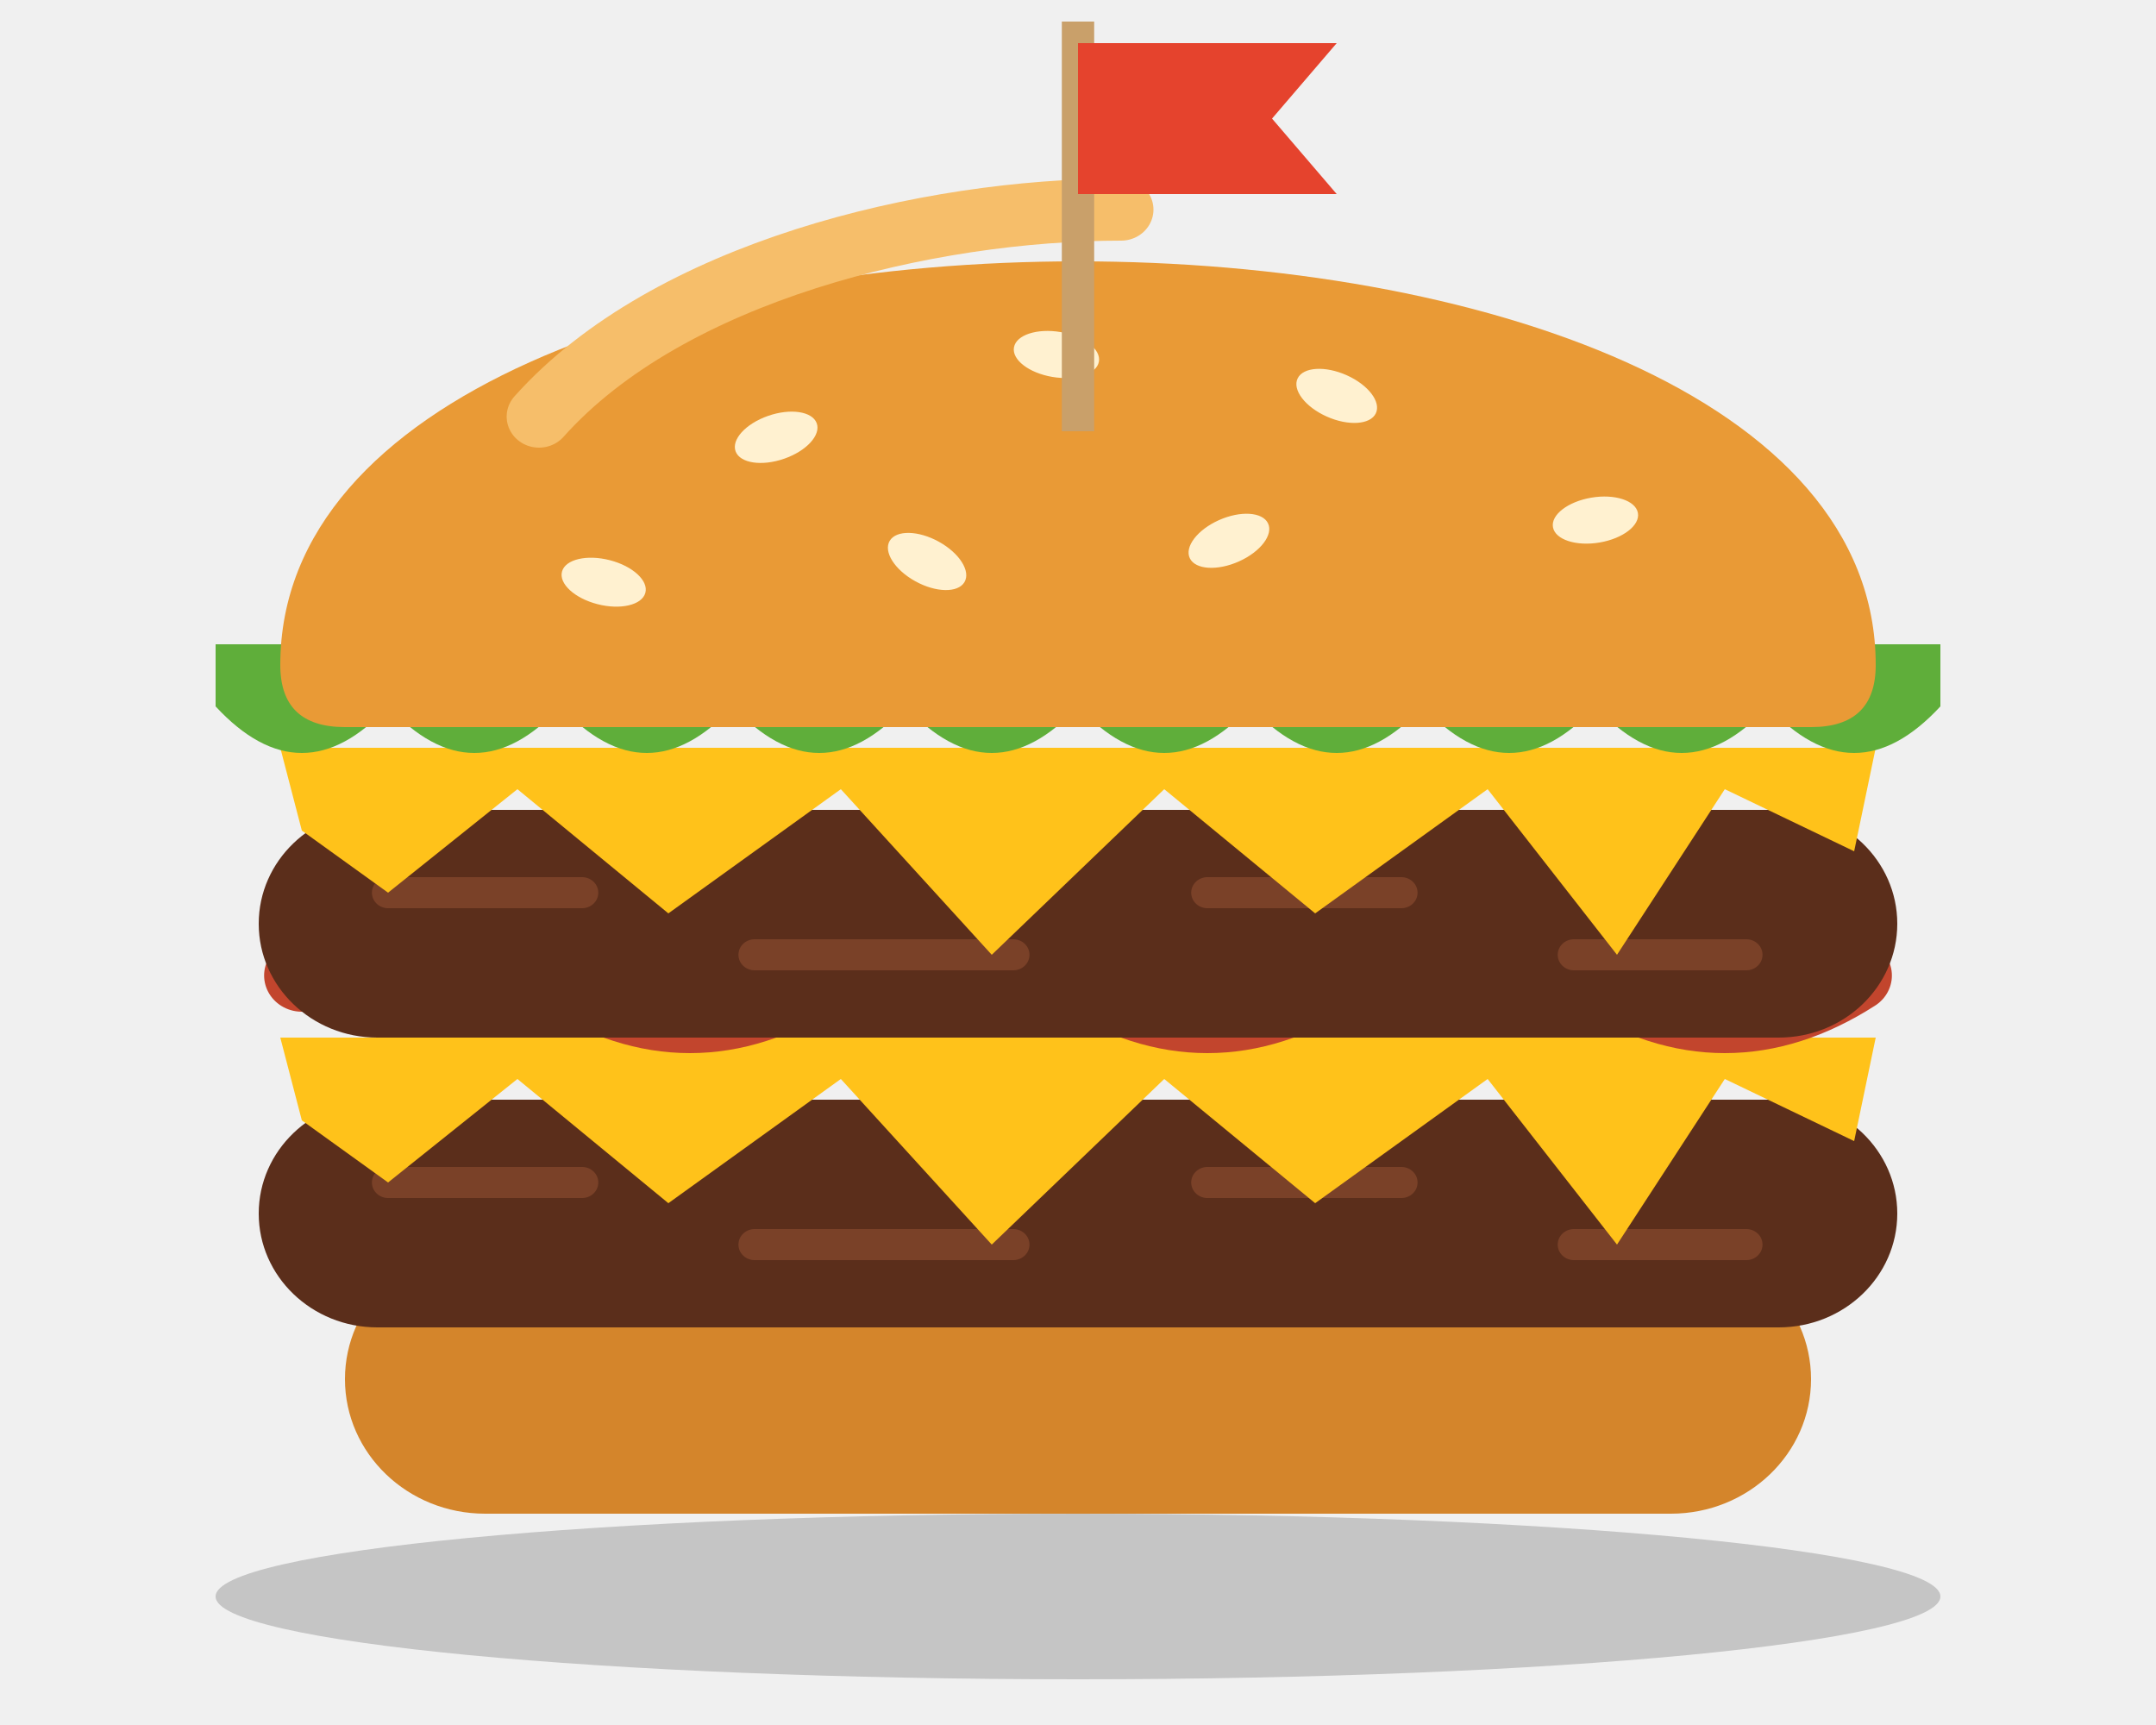
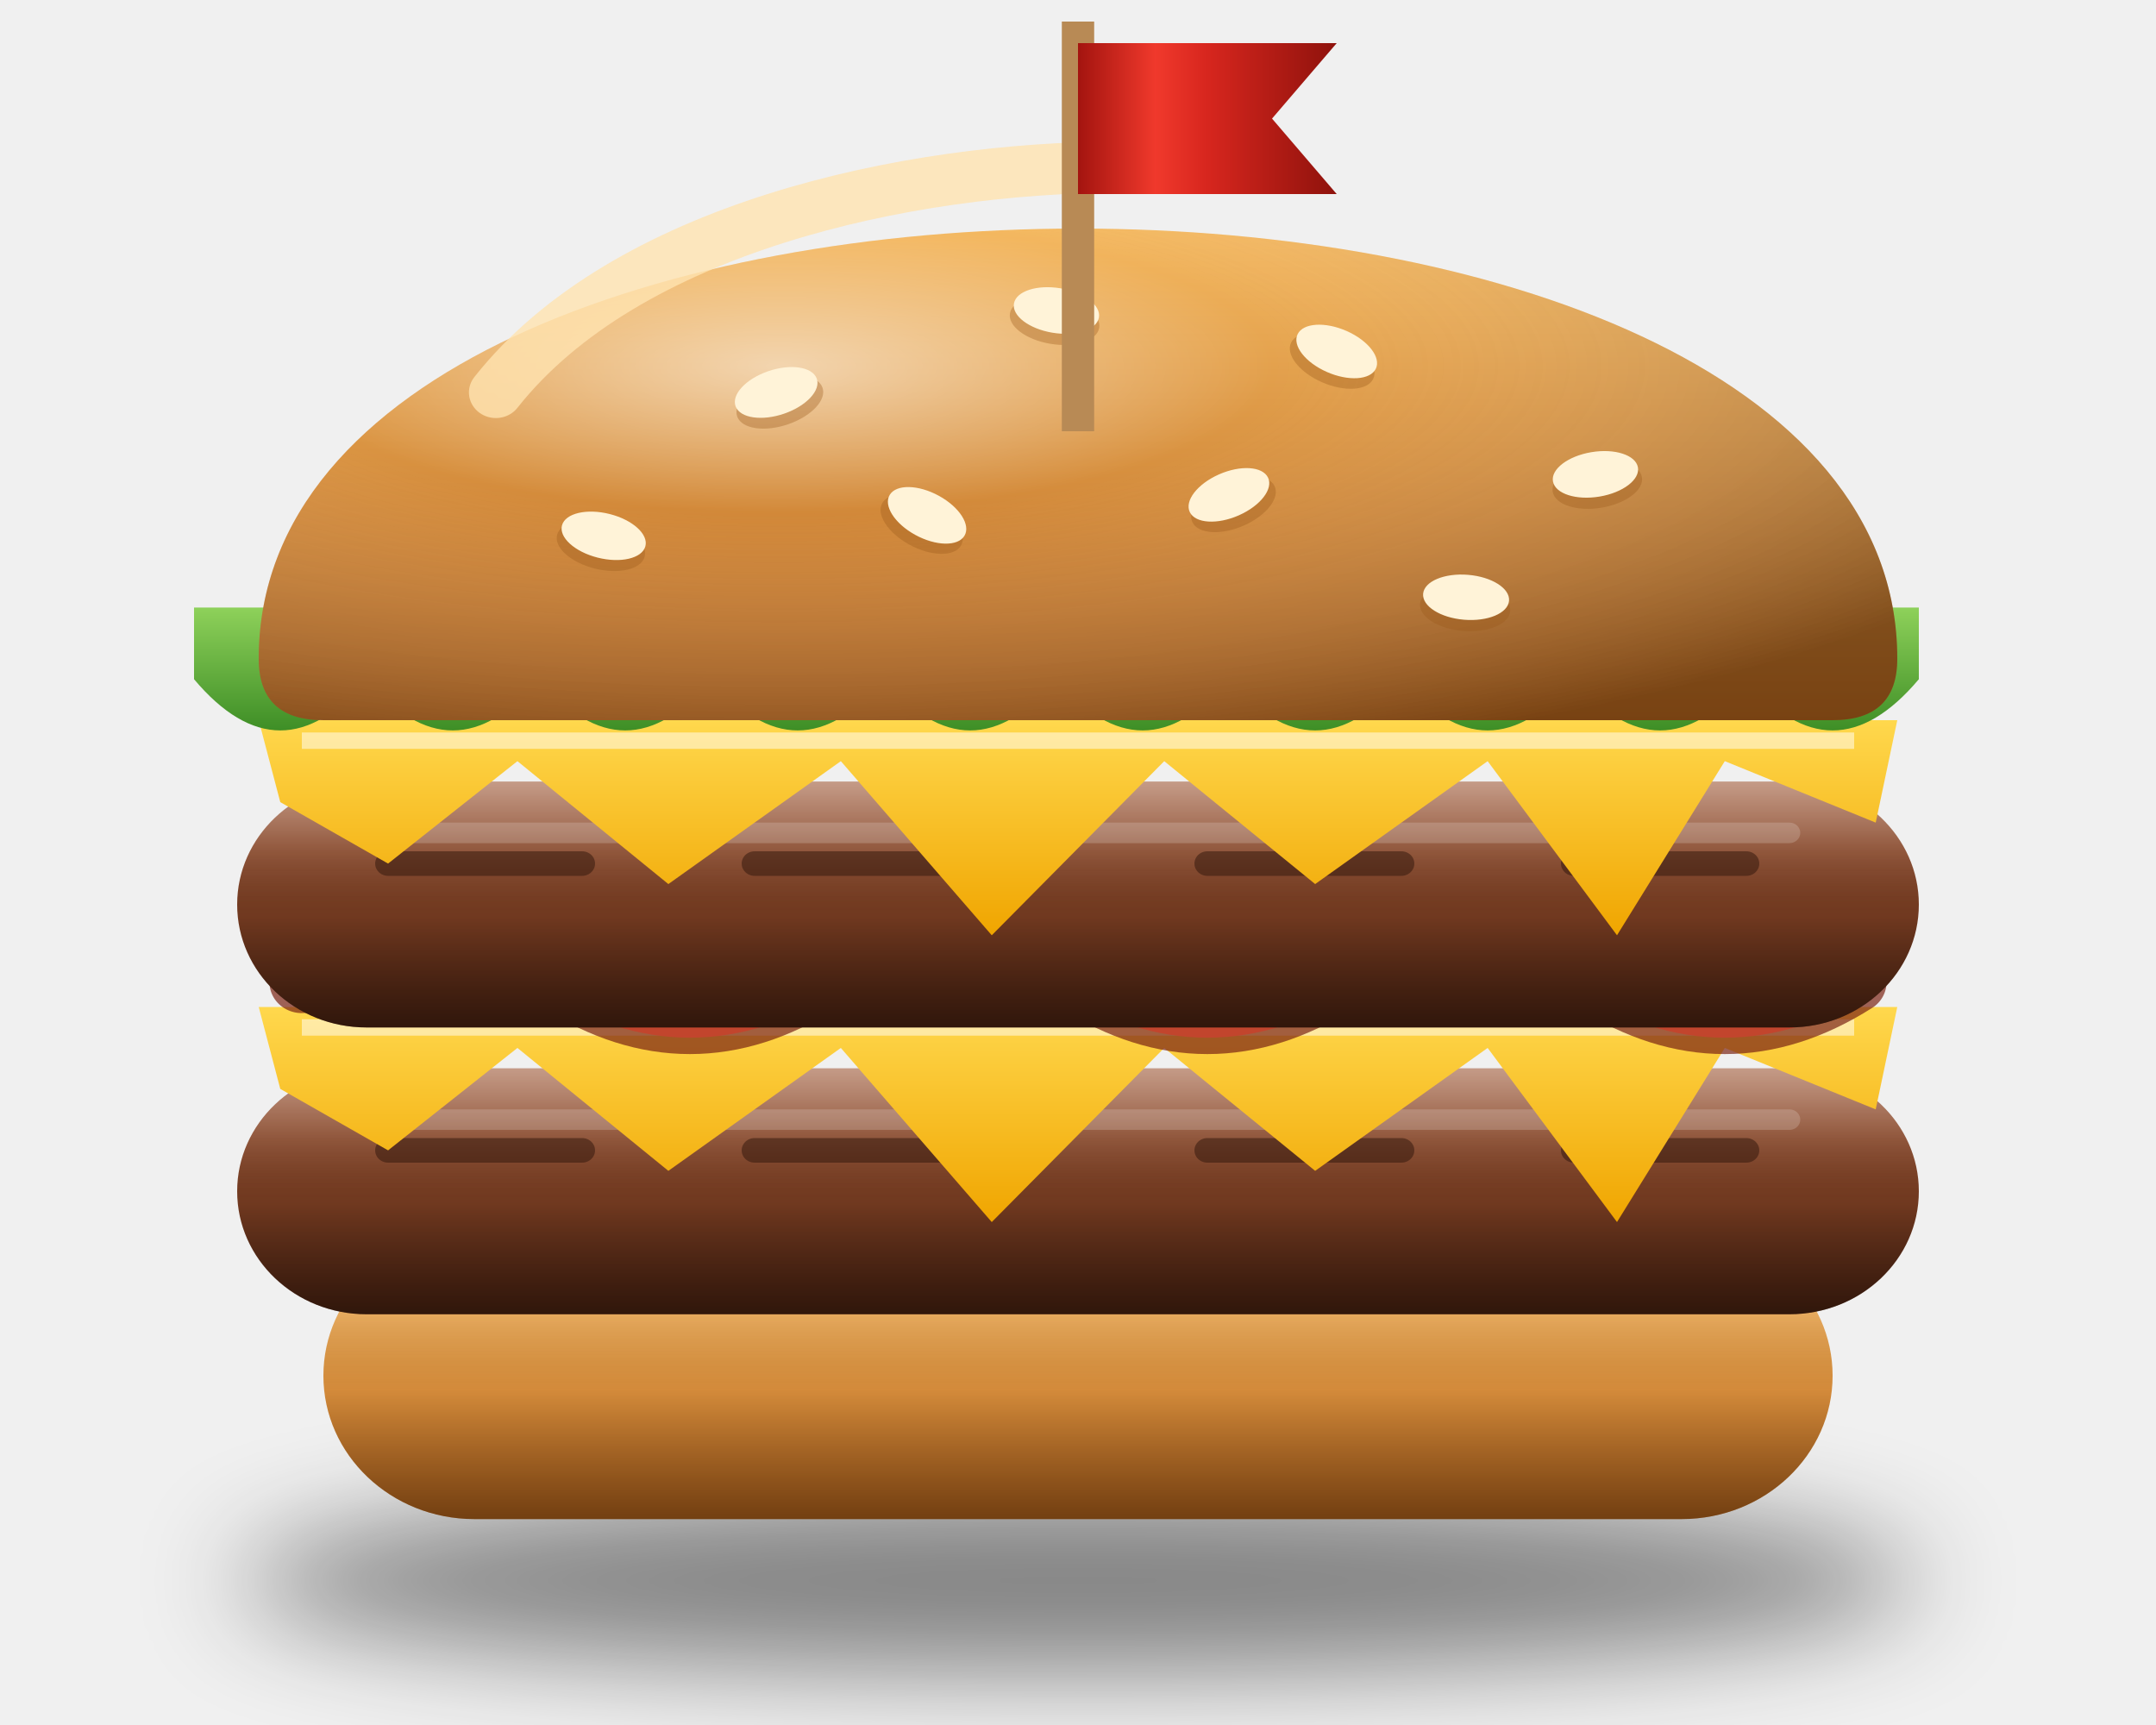
<svg xmlns="http://www.w3.org/2000/svg" viewBox="0 0 200 160">
-   <g transform="translate(0 6) scale(1 .96)">
-     <ellipse cx="100" cy="148" rx="80" ry="8" fill="#000" fill-opacity=".18" />
-     <rect x="32" y="114" width="136" height="26" rx="13" fill="#D4852B" />
-     <rect x="24" y="100" width="152" height="22" rx="11" fill="#5B2E1B" />
-     <path d="M36 108 h18 M70 114 h24 M112 108 h18 M146 114 h16" stroke="#7A4128" stroke-width="3" stroke-linecap="round" />
-     <path d="M26 94 H174 L172 104 L160 98 L150 114 L138 98 L122 110 L108 98 L92 114 L78 98 L62 110 L48 98 L36 108 L28 102 Z" fill="#FFC21A" />
-     <path d="M28 88 q12 -8 24 0 t24 0 t24 0 t24 0 t24 0 t24 0" stroke="#C2452D" stroke-width="7" fill="none" stroke-linecap="round" />
-     <rect x="24" y="72" width="152" height="22" rx="11" fill="#5B2E1B" />
-     <path d="M36 80 h18 M70 86 h24 M112 80 h18 M146 86 h16" stroke="#7A4128" stroke-width="3" stroke-linecap="round" />
-     <path d="M26 66 H174 L172 76 L160 70 L150 86 L138 70 L122 82 L108 70 L92 86 L78 70 L62 82 L48 70 L36 80 L28 74 Z" fill="#FFC21A" />
-     <path d="M20 62 q8 9 16 0 q8 9 16 0 q8 9 16 0 q8 9 16 0 q8 9 16 0 q8 9 16 0 q8 9 16 0 q8 9 16 0 q8 9 16 0 q8 9 16 0 v-6 H20 Z" fill="#5FAE3A" />
-     <g transform="translate(0 -16)">
-       <path d="M26 74 C26 22 174 22 174 74 Q174 80 168 80 H32 Q26 80 26 74 Z" fill="#E99A36" />
-       <path d="M50 50 C62 36 86 30 104 30" stroke="#F6BE6A" stroke-width="6" stroke-linecap="round" fill="none" />
-       <ellipse cx="72" cy="52" rx="4" ry="2.2" fill="#FFF1D0" transform="rotate(-20 72 52)" />
-       <ellipse cx="98" cy="44" rx="4" ry="2.2" fill="#FFF1D0" transform="rotate(10 98 44)" />
-       <ellipse cx="124" cy="48" rx="4" ry="2.2" fill="#FFF1D0" transform="rotate(25 124 48)" />
-       <ellipse cx="148" cy="60" rx="4" ry="2.2" fill="#FFF1D0" transform="rotate(-10 148 60)" />
-       <ellipse cx="86" cy="64" rx="4" ry="2.2" fill="#FFF1D0" transform="rotate(30 86 64)" />
-       <ellipse cx="114" cy="62" rx="4" ry="2.2" fill="#FFF1D0" transform="rotate(-25 114 62)" />
-       <ellipse cx="56" cy="66" rx="4" ry="2.2" fill="#FFF1D0" transform="rotate(15 56 66)" />
+   <defs>
+     <filter id="blur" x="-30%" y="-80%" width="160%" height="260%">
+       <feGaussianBlur stdDeviation="5" />
+     </filter>
+     <filter id="soft" x="-20%" y="-20%" width="140%" height="140%">
+       <feGaussianBlur stdDeviation="1.1" />
+     </filter>
+     <linearGradient id="cylH" x1="0" y1="0" x2="0" y2="1">
+       <stop offset="0" stop-color="#fff" stop-opacity=".42" />
+       <stop offset=".28" stop-color="#fff" stop-opacity=".1" />
+       <stop offset=".55" stop-color="#000" stop-opacity="0" />
+       <stop offset="1" stop-color="#000" stop-opacity=".38" />
+     </linearGradient>
+     <linearGradient id="cylV" x1="0" y1="0" x2="1" y2="0">
+       <stop offset="0" stop-color="#000" stop-opacity=".32" />
+       <stop offset=".22" stop-color="#fff" stop-opacity=".28" />
+       <stop offset=".42" stop-color="#fff" stop-opacity="0" />
+       <stop offset="1" stop-color="#000" stop-opacity=".4" />
+     </linearGradient>
+     <radialGradient id="dome" cx=".32" cy=".28" r=".85">
+       <stop offset="0" stop-color="#fff" stop-opacity=".55" />
+       <stop offset=".35" stop-color="#fff" stop-opacity="0" />
+       <stop offset="1" stop-color="#000" stop-opacity=".35" />
+     </radialGradient>
+     <radialGradient id="ball" cx=".35" cy=".3" r=".75">
+       <stop offset="0" stop-color="#fff" stop-opacity=".6" />
+       <stop offset=".4" stop-color="#fff" stop-opacity="0" />
+       <stop offset="1" stop-color="#000" stop-opacity=".35" />
+     </radialGradient>
+     <linearGradient id="bun" x1="0" y1="0" x2="0" y2="1">
+       <stop offset="0" stop-color="#F4B860" />
+       <stop offset="1" stop-color="#B9661C" />
+     </linearGradient>
+     <linearGradient id="bunLight" x1="0" y1="0" x2="0" y2="1">
+       <stop offset="0" stop-color="#FBD08C" />
+       <stop offset="1" stop-color="#D88A33" />
+     </linearGradient>
+     <linearGradient id="sausage" x1="0" y1="0" x2="0" y2="1">
+       <stop offset="0" stop-color="#E5684A" />
+       <stop offset=".5" stop-color="#B8391F" />
+       <stop offset="1" stop-color="#7E2414" />
+     </linearGradient>
+     <linearGradient id="meat" x1="0" y1="0" x2="0" y2="1">
+       <stop offset="0" stop-color="#9A5230" />
+       <stop offset="1" stop-color="#4E2412" />
+     </linearGradient>
+     <linearGradient id="tortilla" x1="0" y1="0" x2="0" y2="1">
+       <stop offset="0" stop-color="#F6D696" />
+       <stop offset=".55" stop-color="#E2AE5E" />
+       <stop offset="1" stop-color="#B57A34" />
+     </linearGradient>
+     <linearGradient id="tandir" x1="0" y1="0" x2="0" y2="1">
+       <stop offset="0" stop-color="#EBB86A" />
+       <stop offset=".55" stop-color="#C98A3C" />
+       <stop offset="1" stop-color="#8E5420" />
+     </linearGradient>
+     <radialGradient id="hole" cx=".5" cy=".5" r=".55">
+       <stop offset="0" stop-color="#2E140A" />
+       <stop offset=".7" stop-color="#5E2C14" />
+       <stop offset="1" stop-color="#8A4A24" />
+     </radialGradient>
+     <linearGradient id="cheese" x1="0" y1="0" x2="0" y2="1">
+       <stop offset="0" stop-color="#FFD84D" />
+       <stop offset="1" stop-color="#F0A500" />
+     </linearGradient>
+     <linearGradient id="lettuce" x1="0" y1="0" x2="0" y2="1">
+       <stop offset="0" stop-color="#8ED15A" />
+       <stop offset="1" stop-color="#3E8E26" />
+     </linearGradient>
+     <linearGradient id="tomato" x1="0" y1="0" x2="0" y2="1">
+       <stop offset="0" stop-color="#FF6A4D" />
+       <stop offset="1" stop-color="#C4281A" />
+     </linearGradient>
+     <linearGradient id="red" x1="0" y1="0" x2="1" y2="0">
+       <stop offset="0" stop-color="#A3140F" />
+       <stop offset=".3" stop-color="#F0392C" />
+       <stop offset=".5" stop-color="#D7261E" />
+       <stop offset="1" stop-color="#8E120C" />
+     </linearGradient>
+     <linearGradient id="fry" x1="0" y1="0" x2="1" y2="0">
+       <stop offset="0" stop-color="#E9A100" />
+       <stop offset=".4" stop-color="#FFE07A" />
+       <stop offset="1" stop-color="#E39A00" />
+     </linearGradient>
+     <radialGradient id="crispy" cx=".35" cy=".3" r=".8">
+       <stop offset="0" stop-color="#F2A452" />
+       <stop offset=".6" stop-color="#C46A26" />
+       <stop offset="1" stop-color="#8A4214" />
+     </radialGradient>
+   </defs>
+   <g transform="translate(0 6) scale(1 .95)">
+     <ellipse cx="100" cy="148" rx="78" ry="9" fill="#000" opacity="0.45" filter="url(#blur)" />
+     <rect x="30" y="114" width="140" height="28" rx="14" fill="url(#bun)" />
+     <rect x="30" y="114" width="140" height="28" rx="14" fill="url(#cylH)" />
+     <rect x="22" y="98" width="156" height="24" rx="12" fill="url(#meat)" />
+     <rect x="22" y="98" width="156" height="24" rx="12" fill="url(#cylH)" />
+     <path d="M36 106 h18" stroke="#2E140A" stroke-width="2.4" stroke-linecap="round" opacity=".5" />
+     <path d="M70 106 h24" stroke="#2E140A" stroke-width="2.4" stroke-linecap="round" opacity=".5" />
+     <path d="M112 106 h18" stroke="#2E140A" stroke-width="2.4" stroke-linecap="round" opacity=".5" />
+     <path d="M146 106 h16" stroke="#2E140A" stroke-width="2.4" stroke-linecap="round" opacity=".5" />
+     <path d="M34 103 H166" stroke="#fff" stroke-width="2" opacity=".18" stroke-linecap="round" />
+     <path d="M24 92 H176 L174 102 L160 96 L150 113 L138 96 L122 108 L108 96 L92 113 L78 96 L62 108 L48 96 L36 106 L26 100 Z" fill="url(#cheese)" />
+     <path d="M28 94 H172" stroke="#fff" stroke-width="1.6" opacity=".5" />
+     <path d="M28 88 q12 -8 24 0 t24 0 t24 0 t24 0 t24 0 t24 0" stroke="#7A2414" stroke-width="6" fill="none" stroke-linecap="round" stroke-linejoin="round" transform="translate(0 1.6)" opacity=".7" />
+     <path d="M28 88 q12 -8 24 0 t24 0 t24 0 t24 0 t24 0 t24 0" stroke="#C2452D" stroke-width="6" fill="none" stroke-linecap="round" stroke-linejoin="round" />
+     <path d="M28 88 q12 -8 24 0 t24 0 t24 0 t24 0 t24 0 t24 0" stroke="#fff" stroke-width="1.3" fill="none" stroke-linecap="round" opacity=".55" transform="translate(-.6 -1.4)" />
+     <rect x="22" y="70" width="156" height="24" rx="12" fill="url(#meat)" />
+     <rect x="22" y="70" width="156" height="24" rx="12" fill="url(#cylH)" />
+     <path d="M36 78 h18" stroke="#2E140A" stroke-width="2.4" stroke-linecap="round" opacity=".5" />
+     <path d="M70 78 h24" stroke="#2E140A" stroke-width="2.4" stroke-linecap="round" opacity=".5" />
+     <path d="M112 78 h18" stroke="#2E140A" stroke-width="2.4" stroke-linecap="round" opacity=".5" />
+     <path d="M146 78 h16" stroke="#2E140A" stroke-width="2.4" stroke-linecap="round" opacity=".5" />
+     <path d="M34 75 H166" stroke="#fff" stroke-width="2" opacity=".18" stroke-linecap="round" />
+     <path d="M24 64 H176 L174 74 L160 68 L150 85 L138 68 L122 80 L108 68 L92 85 L78 68 L62 80 L48 68 L36 78 L26 72 Z" fill="url(#cheese)" />
+     <path d="M28 66 H172" stroke="#fff" stroke-width="1.6" opacity=".5" />
+     <path d="M18 60 q8 10 16 0 q8 10 16 0 q8 10 16 0 q8 10 16 0 q8 10 16 0 q8 10 16 0 q8 10 16 0 q8 10 16 0 q8 10 16 0 q8 10 16 0 v-7 H18 Z" fill="url(#lettuce)" />
+     <g transform="translate(0 -18)">
+       <path d="M24 76 C24 20 176 20 176 76 Q176 82 170 82 H30 Q24 82 24 76 Z" fill="url(#bun)" />
+       <path d="M24 76 C24 20 176 20 176 76 Q176 82 170 82 H30 Q24 82 24 76 Z" fill="url(#dome)" />
+       <path d="M46 50 C58 34 84 28 104 28" stroke="#FFE3B0" stroke-width="5" stroke-linecap="round" fill="none" opacity=".8" />
+       <g transform="rotate(-20 72 50)">
+         <ellipse cx="72" cy="51" rx="4.2" ry="2.3" fill="#9A5A1A" opacity=".35" />
+         <ellipse cx="72" cy="50" rx="4" ry="2.2" fill="#FFF3D8" />
+       </g>
+       <g transform="rotate(10 98 42)">
+         <ellipse cx="98" cy="43" rx="4.2" ry="2.3" fill="#9A5A1A" opacity=".35" />
+         <ellipse cx="98" cy="42" rx="4" ry="2.2" fill="#FFF3D8" />
+       </g>
+       <g transform="rotate(25 124 46)">
+         <ellipse cx="124" cy="47" rx="4.2" ry="2.3" fill="#9A5A1A" opacity=".35" />
+         <ellipse cx="124" cy="46" rx="4" ry="2.2" fill="#FFF3D8" />
+       </g>
+       <g transform="rotate(-10 148 58)">
+         <ellipse cx="148" cy="59" rx="4.2" ry="2.3" fill="#9A5A1A" opacity=".35" />
+         <ellipse cx="148" cy="58" rx="4" ry="2.2" fill="#FFF3D8" />
+       </g>
+       <g transform="rotate(30 86 62)">
+         <ellipse cx="86" cy="63" rx="4.2" ry="2.3" fill="#9A5A1A" opacity=".35" />
+         <ellipse cx="86" cy="62" rx="4" ry="2.2" fill="#FFF3D8" />
+       </g>
+       <g transform="rotate(-25 114 60)">
+         <ellipse cx="114" cy="61" rx="4.2" ry="2.3" fill="#9A5A1A" opacity=".35" />
+         <ellipse cx="114" cy="60" rx="4" ry="2.2" fill="#FFF3D8" />
+       </g>
+       <g transform="rotate(15 56 64)">
+         <ellipse cx="56" cy="65" rx="4.2" ry="2.3" fill="#9A5A1A" opacity=".35" />
+         <ellipse cx="56" cy="64" rx="4" ry="2.2" fill="#FFF3D8" />
+       </g>
+       <g transform="rotate(5 136 70)">
+         <ellipse cx="136" cy="71" rx="4.2" ry="2.3" fill="#9A5A1A" opacity=".35" />
+         <ellipse cx="136" cy="70" rx="4" ry="2.2" fill="#FFF3D8" />
+       </g>
    </g>
  </g>
-   <line x1="100" y1="2" x2="100" y2="40" stroke="#C9A06A" stroke-width="3" />
-   <path d="M100 4 h24 l-6 7 l6 7 h-24 Z" fill="#E5432D" />
+   <line x1="100" y1="2" x2="100" y2="40" stroke="#B88A55" stroke-width="3" />
+   <path d="M100 4 h24 l-6 7 l6 7 h-24 Z" fill="url(#red)" />
</svg>
